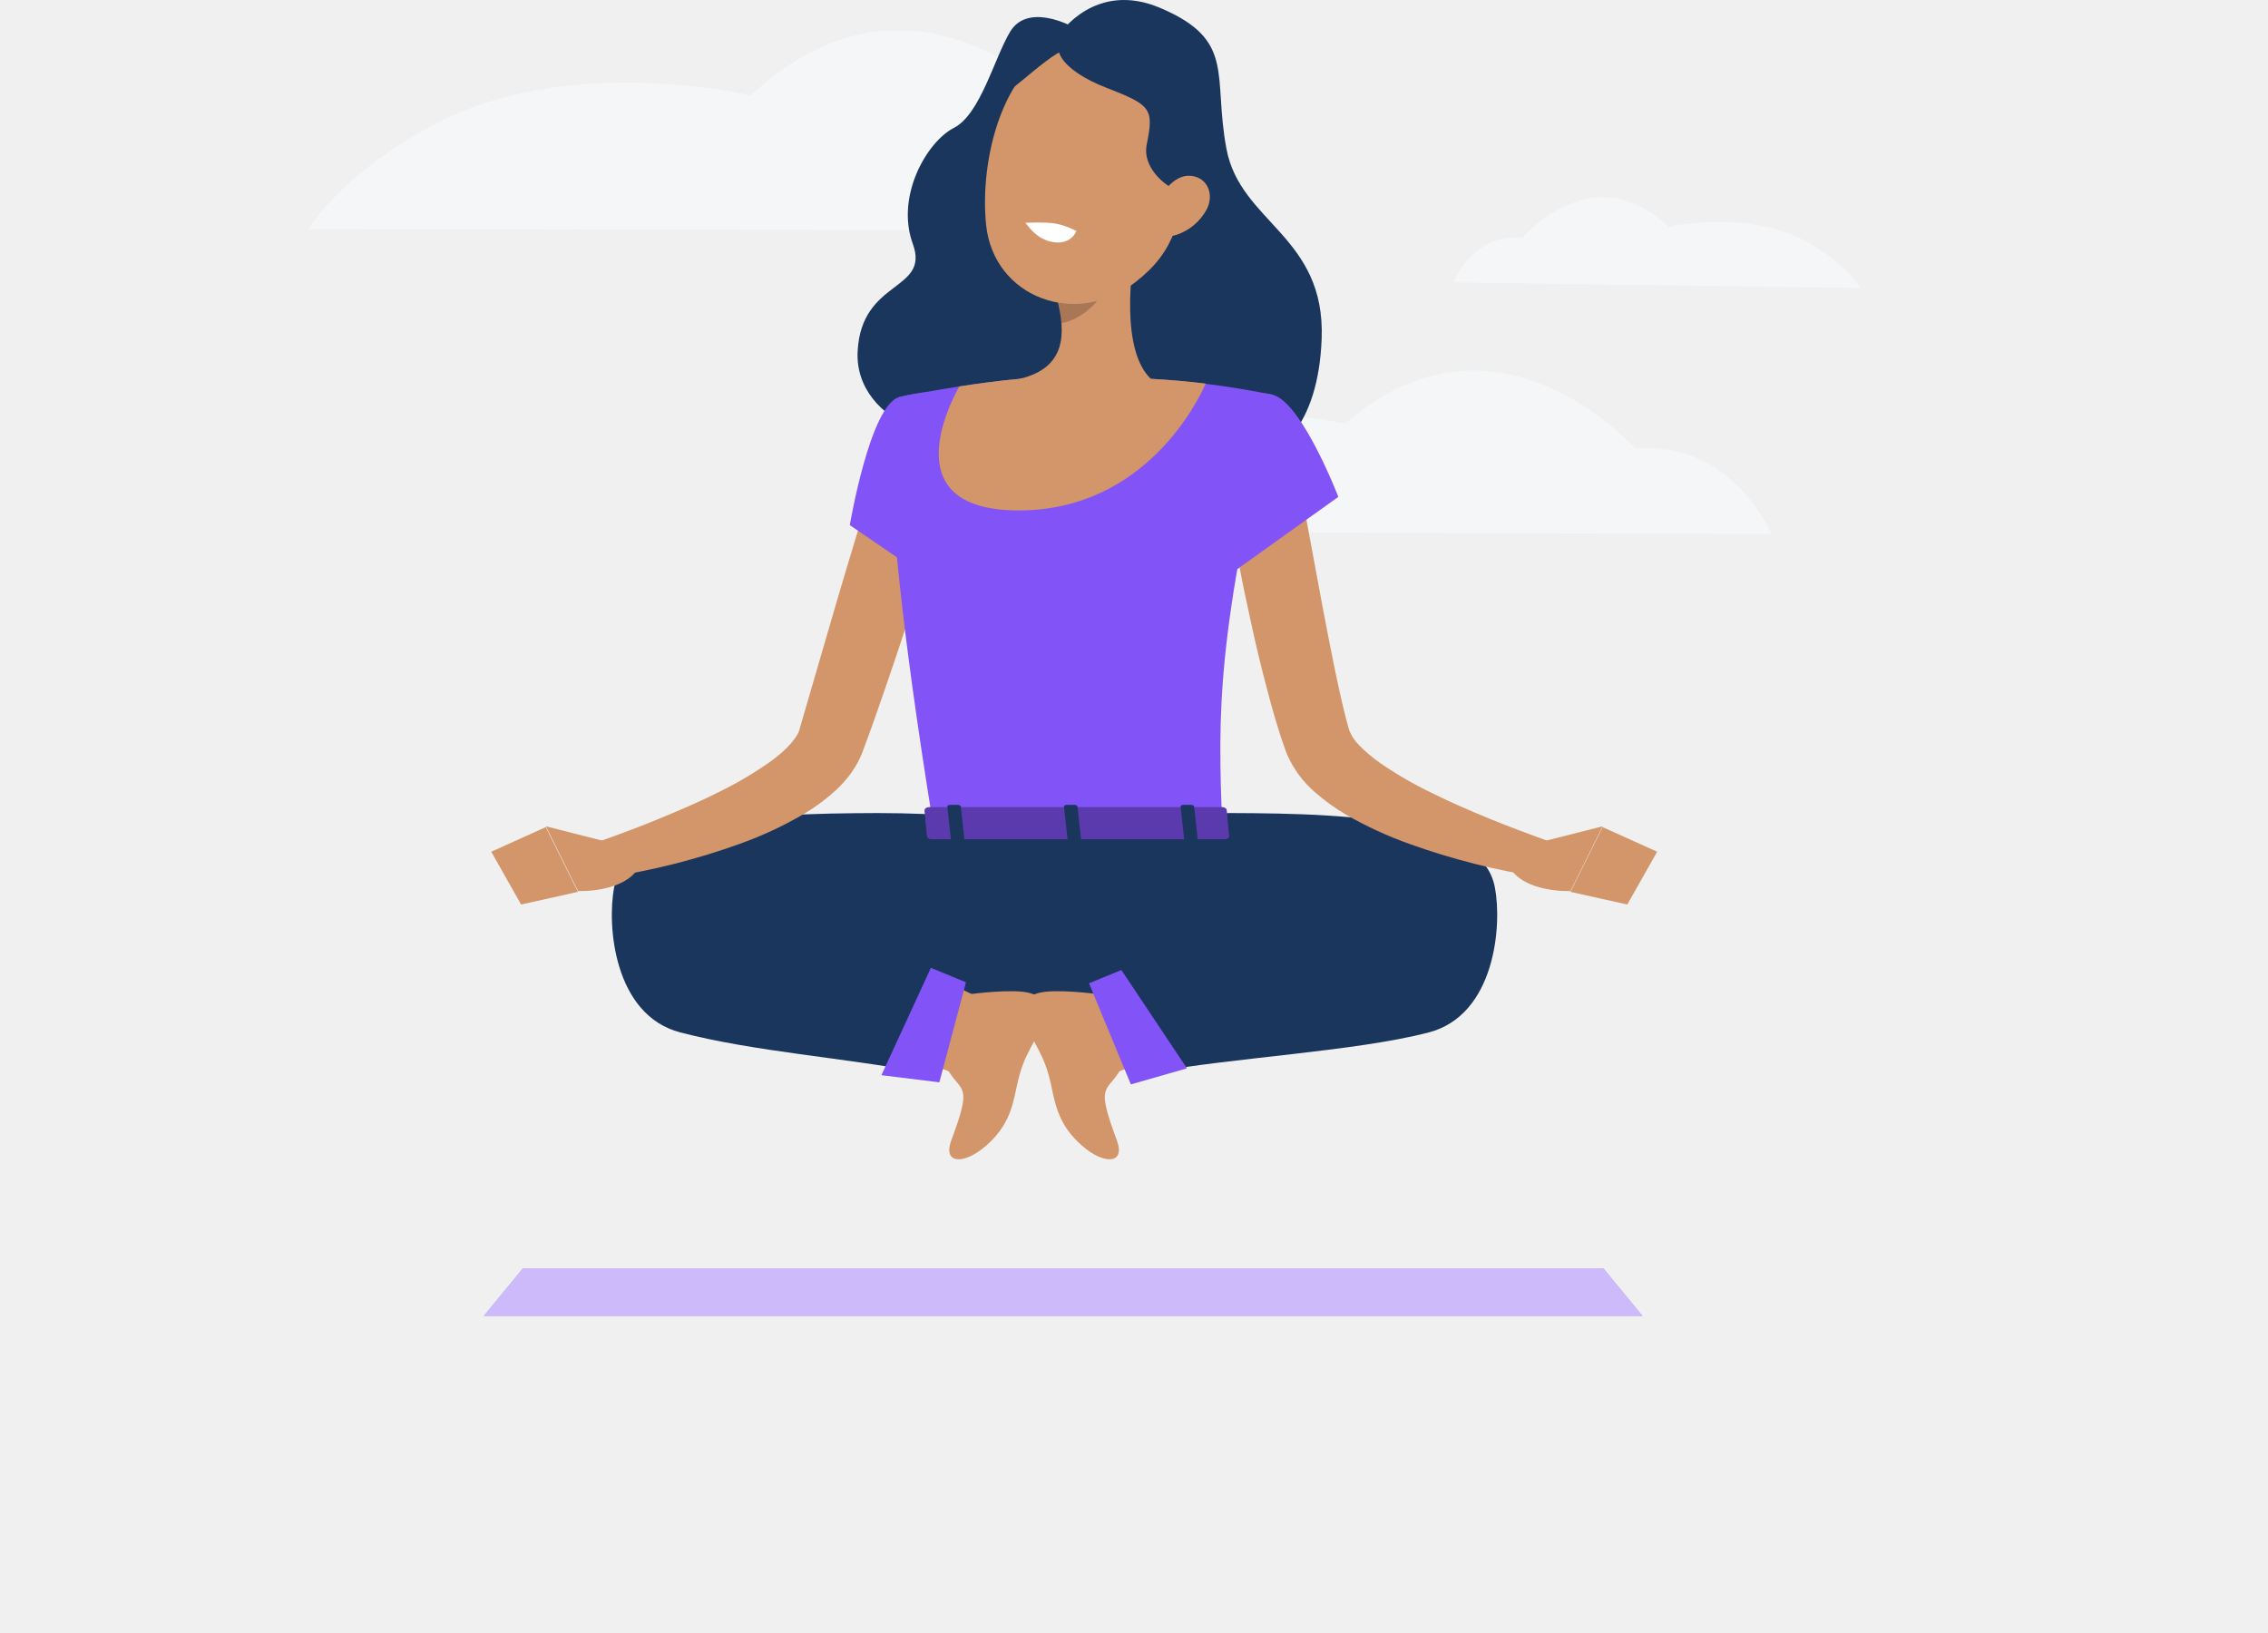
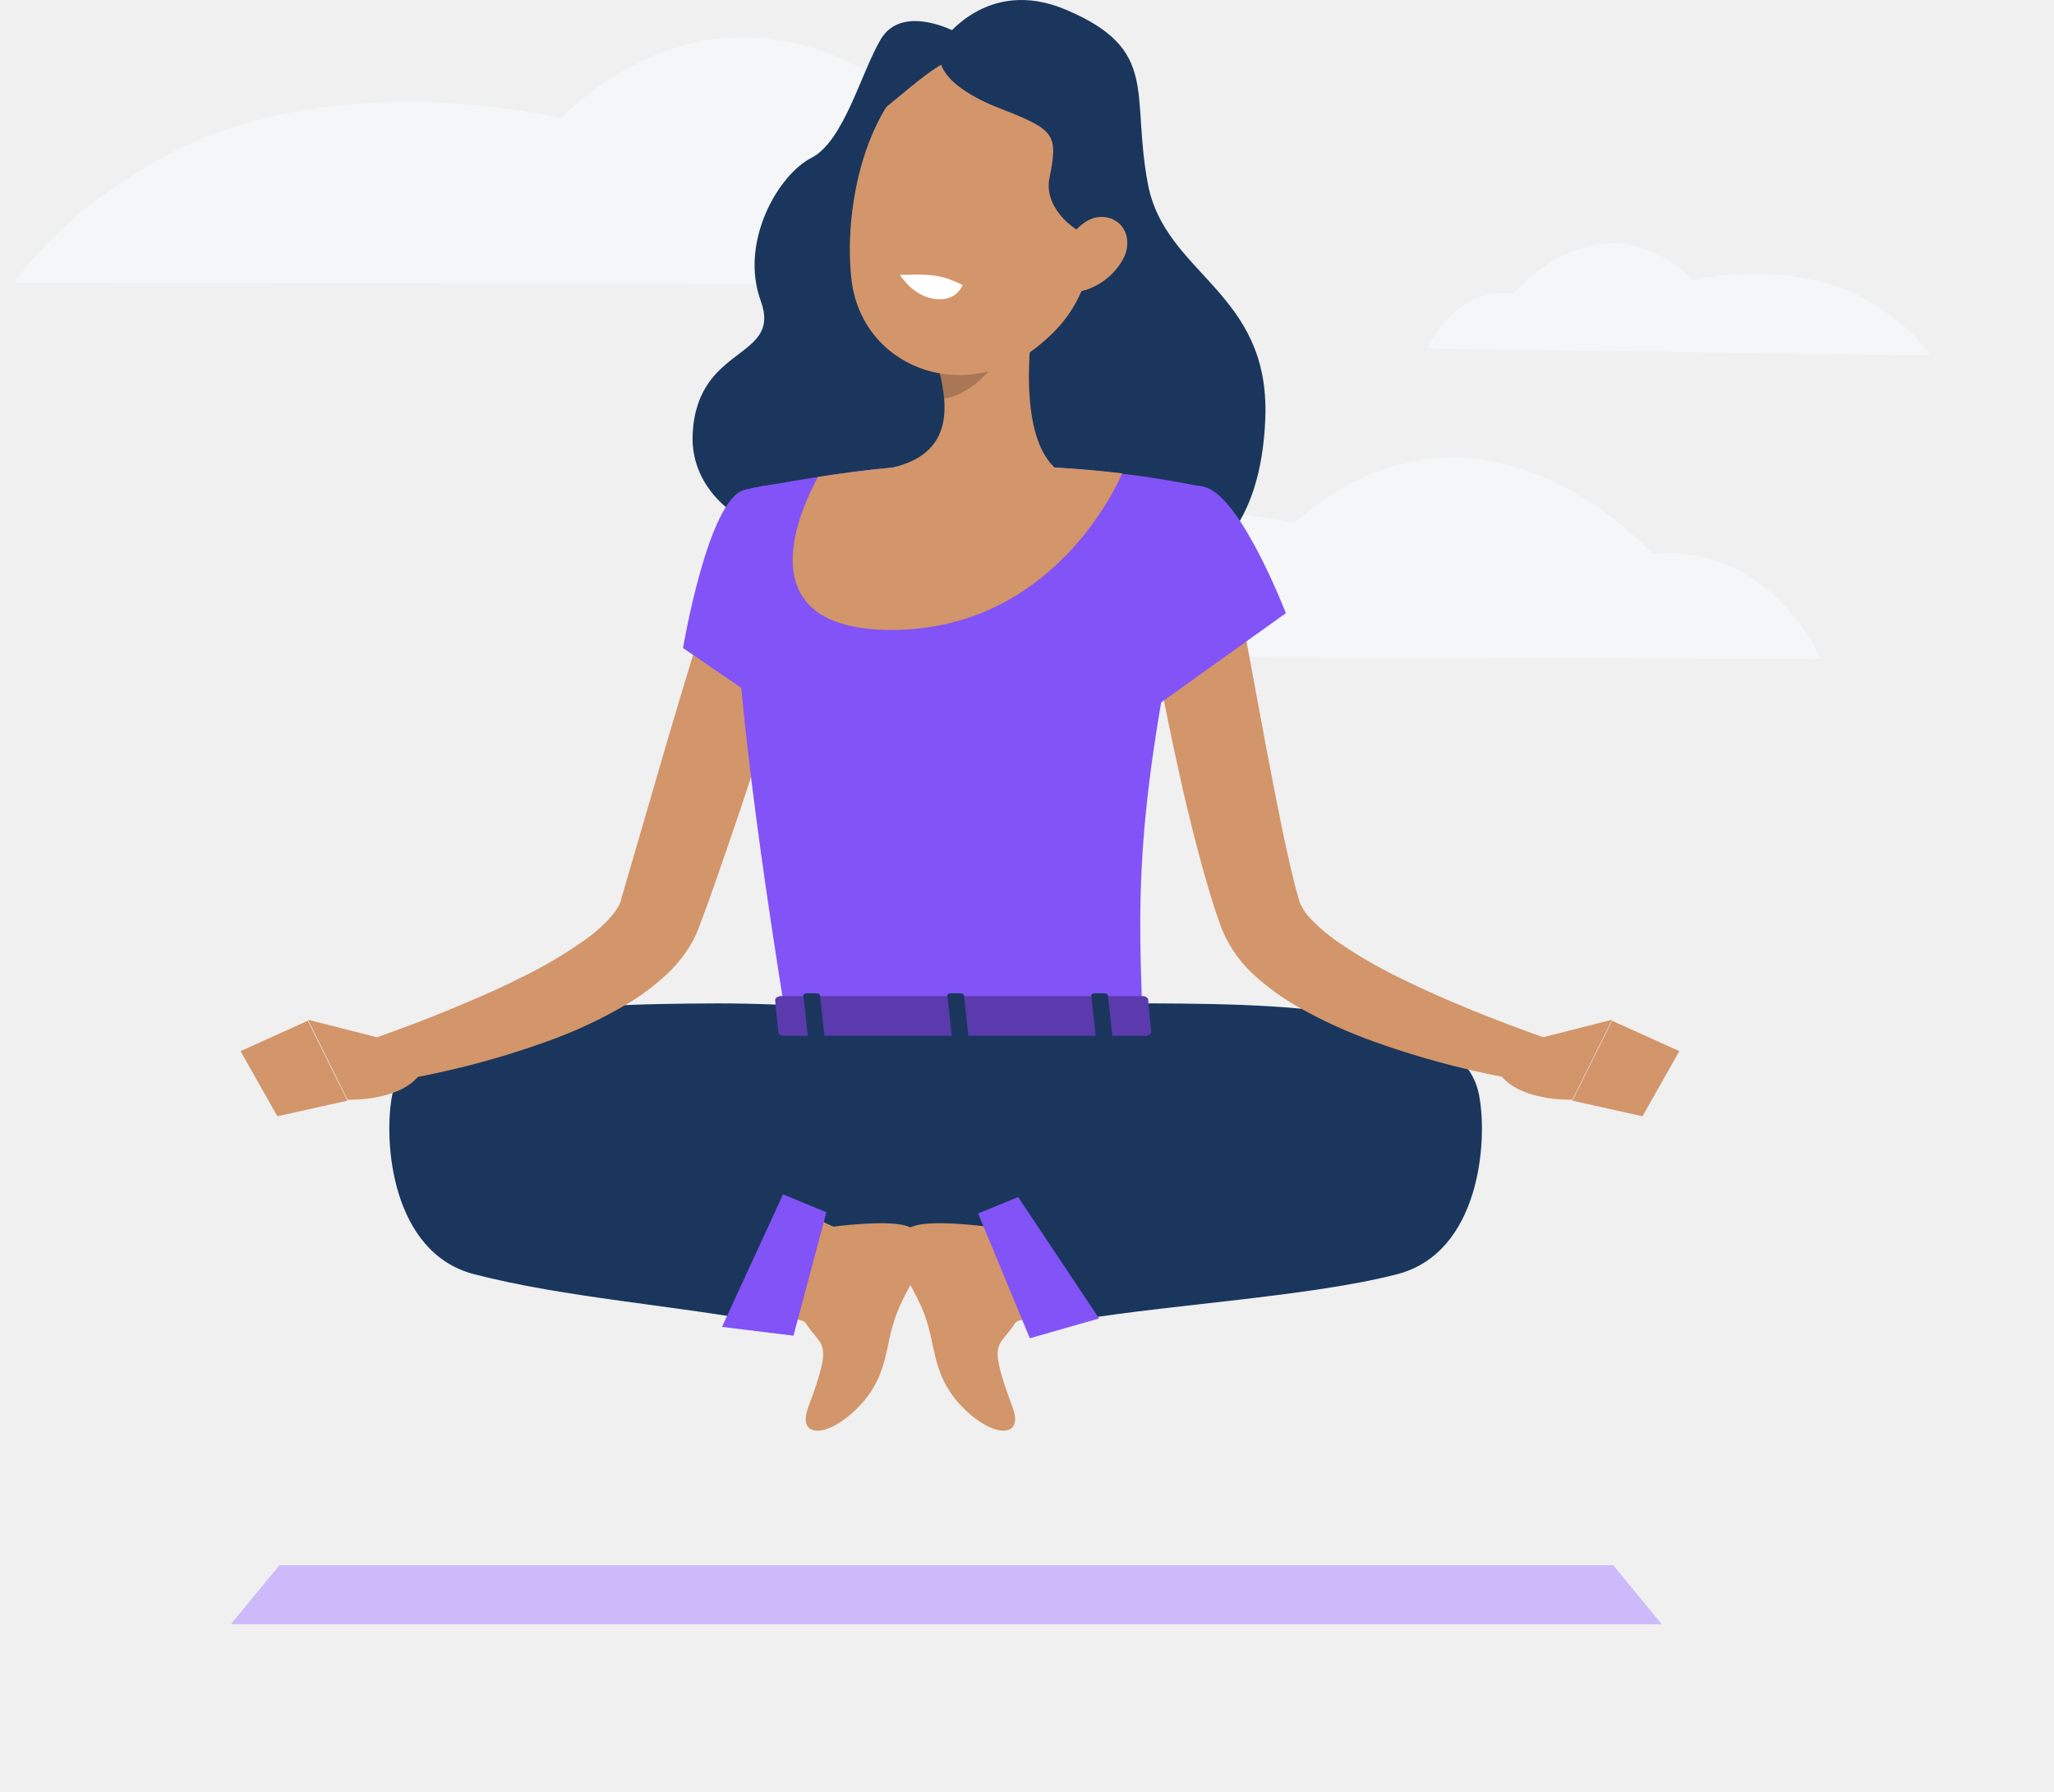
- <svg xmlns="http://www.w3.org/2000/svg" width="375" height="270" viewBox="0 0 375 270" fill="none">
-   <g opacity="0.5" clip-path="url(#clip0_1569_1809)">
-     <path d="M292.906 88.278C292.906 88.278 286.45 72.744 270.406 74.213C270.406 74.213 247.555 48.14 222.413 70.046C222.413 70.046 196.143 64.12 176.464 74.126C163.343 80.799 158.934 87.94 158.934 87.94L292.903 88.278H292.906Z" fill="#F8FCFF" />
-     <path d="M205.196 38.127C205.196 38.127 197.784 19.037 179.316 20.862C179.316 20.862 153.047 -11.169 124.083 15.798C124.083 15.798 93.854 8.542 71.192 20.869C56.083 29.088 51 37.872 51 37.872L205.196 38.127Z" fill="#F8FCFF" />
-     <path d="M240.286 46.681C240.286 46.681 243.655 38.396 251.703 39.321C251.703 39.321 263.394 25.514 275.851 37.488C275.851 37.488 289.098 34.529 298.906 40.064C305.444 43.756 307.604 47.627 307.604 47.627L240.29 46.684L240.286 46.681Z" fill="#F8FCFF" />
+ <svg xmlns="http://www.w3.org/2000/svg" width="172" height="150" viewBox="0 0 172 150" fill="none">
+   <g opacity="0.5" clip-path="url(#clip0_2313_2319)">
+     <path d="M152.441 55.174C152.441 55.174 148.406 45.465 138.379 46.383C138.379 46.383 124.097 30.087 108.383 43.779C108.383 43.779 91.965 40.075 79.665 46.329C71.464 50.499 68.709 54.962 68.709 54.962L152.439 55.174H152.441Z" fill="#F8FCFF" />
+     <path d="M97.622 23.83C97.622 23.83 92.99 11.898 81.448 13.039C81.448 13.039 65.029 -6.98 46.927 9.874C46.927 9.874 28.034 5.339 13.87 13.043C4.427 18.18 1.25 23.67 1.25 23.67L97.622 23.83Z" fill="#F8FCFF" />
+     <path d="M119.554 29.175C119.554 29.175 121.659 23.997 126.689 24.575C126.689 24.575 133.996 15.946 141.782 23.43C141.782 23.43 150.061 21.58 156.191 25.04C160.277 27.348 161.627 29.767 161.627 29.767L119.556 29.178L119.554 29.175Z" fill="#F8FCFF" />
  </g>
-   <path d="M271.57 217.569H80L86.466 209.707H265.103L271.57 217.569Z" fill="#8253F6" />
-   <path opacity="0.6" d="M271.57 217.569H80L86.466 209.707H265.103L271.57 217.569Z" fill="white" />
-   <path d="M117.088 146.798C140.902 146.196 156.353 164.337 156.353 164.337C154.018 171.77 152.522 177.334 152.522 177.334C139.498 174.871 124.686 173.877 112.492 170.703C101.483 167.839 100.334 152.964 101.547 146.716C102.76 140.468 109.008 139.009 115.155 136.975C122.169 134.649 135.54 134.467 145.125 134.43C155.231 134.43 168.511 135.342 175.388 136.893C175.388 136.893 189.981 136.245 200.825 136.428C207.155 135.361 203.342 145.676 193.291 154.468C188.327 158.865 182.451 162.106 176.084 163.959C169.717 165.812 163.019 166.231 156.471 165.185H156.389" fill="#1A365D" />
-   <path d="M231.625 146.798C207.811 146.196 186.679 164.337 186.679 164.337C189.014 171.77 190.509 177.334 190.509 177.334C203.534 174.871 224.028 173.877 236.222 170.703C247.24 167.839 248.38 152.964 247.167 146.716C245.954 140.468 239.706 139.009 233.559 136.975C226.545 134.649 213.174 134.467 203.588 134.43C193.483 134.43 180.203 135.342 173.326 136.893C173.326 136.893 158.733 136.245 147.898 136.428C141.559 135.361 145.371 145.676 155.422 154.468C160.381 158.858 166.25 162.096 172.608 163.949C178.967 165.802 185.656 166.224 192.197 165.185H192.279" fill="#1A365D" />
-   <path d="M156.462 82.187C154.401 89.216 152.227 96.209 149.941 103.165C148.801 106.649 147.642 110.124 146.439 113.589C145.235 117.055 144.067 120.494 142.736 123.996L142.571 124.434L142.352 124.963C142.207 125.309 142.042 125.638 141.878 125.966C141.547 126.576 141.182 127.167 140.784 127.736C140.055 128.755 139.227 129.699 138.312 130.554C136.706 132.043 134.948 133.361 133.068 134.485C129.661 136.498 126.069 138.18 122.342 139.51C115.229 142.074 107.882 143.935 100.407 145.065L99.011 139.155C102.331 137.969 105.751 136.71 109.044 135.342C112.336 133.974 115.602 132.606 118.712 131.019C121.747 129.56 124.655 127.848 127.404 125.902C129.976 124.078 132.028 121.789 132.238 120.43L138.33 99.516C140.392 92.521 142.508 85.525 144.715 78.539L156.462 82.187Z" fill="#D3956A" />
-   <path d="M101.392 139.447L90.256 136.619L95.564 147.327C95.564 147.327 103.116 147.655 105.597 143.451L101.392 139.447Z" fill="#D3956A" />
-   <path d="M180.231 6.149C176.236 3.257 169.669 0.831 167.024 5.237C164.379 9.642 162.099 18.918 157.694 21.161C153.288 23.405 148.044 32.407 150.926 40.315C153.808 48.222 142.417 46.088 141.805 58.1C141.194 70.112 158.296 76.186 169.094 70.257C179.893 64.329 187.491 33.392 186.807 21.161C186.123 8.93 180.231 6.149 180.231 6.149Z" fill="#1A365D" />
-   <path d="M175.214 5.619C175.214 5.619 181.07 -3.273 191.85 1.315C204.437 6.668 200.487 12.442 202.795 24.645C205.102 36.849 219.166 39.028 218.528 56.011C217.443 84.933 191.85 79.57 184.782 71.89C177.713 64.21 185.539 36.019 185.539 36.019L175.214 5.619Z" fill="#1A365D" />
-   <path d="M81.226 140.824L86.16 149.552L95.555 147.464L90.237 136.756L81.226 140.824Z" fill="#D3956A" />
-   <path d="M148.719 65.642C143.876 66.883 140.51 86.82 140.51 86.82L153.863 95.941C153.863 95.941 166.632 75.821 162.983 70.495C159.034 64.904 155.796 63.846 148.719 65.642Z" fill="#8253F6" />
-   <path d="M148.718 65.643C148.718 65.643 143.155 67.594 154.337 136.619H202.101C201.299 117.183 201.271 105.199 210.565 65.305C203.878 63.922 197.098 63.029 190.281 62.633C182.246 62.241 175.688 61.985 168.601 62.633C159.28 63.481 148.718 65.643 148.718 65.643Z" fill="#8253F6" />
-   <path d="M188.138 38.217C186.77 45.194 185.402 57.972 190.281 62.633C190.281 62.633 185.721 73.085 173.636 73.085C161.551 73.085 168.602 62.633 168.602 62.633C176.382 60.809 176.181 54.999 174.822 49.581L188.138 38.217Z" fill="#D3956A" />
-   <path d="M190.282 62.633C182.246 62.241 175.689 61.985 168.593 62.633C165.236 62.934 161.725 63.408 158.606 63.892C156.544 67.622 148.363 84.395 168.438 84.395C189.488 84.395 198.262 65.953 199.357 63.417C196.538 63.089 193.419 62.788 190.282 62.633Z" fill="#D3956A" />
-   <path opacity="0.2" d="M182.711 42.85L174.831 49.572C175.161 50.834 175.384 52.121 175.497 53.421C178.47 52.992 182.556 49.727 182.866 46.617C183.043 45.362 182.99 44.086 182.711 42.85Z" fill="black" />
-   <path d="M197.332 25.028C195.143 36.493 194.44 41.391 187.846 46.562C177.923 54.351 164.324 49.143 163.056 37.25C161.916 26.551 165.711 9.605 177.649 6.468C180.268 5.772 183.02 5.756 185.646 6.422C188.272 7.087 190.685 8.412 192.656 10.27C194.627 12.129 196.091 14.46 196.909 17.043C197.727 19.625 197.873 22.374 197.332 25.028Z" fill="#D3956A" />
-   <path d="M169.524 36.846C169.75 36.925 171.197 39.62 174.204 40.044C177.205 40.468 177.968 38.191 177.968 38.191C177.968 38.191 176.159 37.214 174.362 36.942C172.565 36.671 169.529 36.846 169.529 36.846H169.524Z" fill="white" />
-   <path d="M176.901 5.237C172.788 7.544 175.515 11.621 182.939 14.512C190.363 17.404 190.81 17.933 189.597 23.934C188.384 29.935 199.201 35.49 199.338 29.288C199.475 23.086 201.682 11.32 195.909 8.046C190.135 4.771 181.252 2.838 176.901 5.237Z" fill="#1A365D" />
-   <path d="M176.281 8.128C172.633 9.304 164.342 18.306 164.953 15.342C165.564 12.378 167.115 8.274 171.493 6.76C173.561 5.939 175.735 5.414 177.95 5.2L176.281 8.128Z" fill="#1A365D" />
-   <path d="M199.502 34.66C198.428 36.637 196.641 38.131 194.504 38.837C191.668 39.749 190.236 37.295 191.011 34.614C191.713 32.197 194.021 28.813 196.876 29.069C199.73 29.324 200.788 32.234 199.502 34.66Z" fill="#D3956A" />
-   <path d="M153.818 175.975L158.187 163.507C158.351 163.051 160.239 164.246 160.704 164.337C160.704 164.337 167.553 163.425 170.281 164.191C173.008 164.957 172.889 166.708 172.387 168.569C171.229 172.892 169.359 173.713 168.155 179.441C167.417 182.934 166.815 186.153 162.993 189.473C159.345 192.638 155.843 192.447 157.284 188.561C160.749 179.295 159.108 180.672 156.919 177.224C156.518 176.641 153.581 176.632 153.818 175.975Z" fill="#D3956A" />
-   <path d="M188.148 175.975L183.77 163.507C183.606 163.051 181.718 164.246 181.252 164.337C181.252 164.337 174.403 163.425 171.676 164.191C168.949 164.957 169.067 166.708 169.569 168.569C170.727 172.892 172.597 173.713 173.801 179.441C174.54 182.934 175.142 186.153 178.963 189.473C182.611 192.638 186.114 192.447 184.673 188.561C181.207 179.295 182.849 180.672 185.037 177.224C185.439 176.641 188.376 176.632 188.148 175.975Z" fill="#D3956A" />
-   <path d="M155.313 178.948L159.718 162.412L153.918 160.014L145.736 177.772L155.313 178.948Z" fill="#8253F6" />
-   <path d="M186.98 179.295L180.058 162.576L185.411 160.378L196.256 176.64L186.98 179.295Z" fill="#8253F6" />
-   <path d="M202.813 133.819L203.196 138.088C203.361 138.425 202.968 138.763 202.421 138.763H154.1C153.671 138.763 153.316 138.553 153.288 138.279L152.86 134.002C152.86 133.71 153.206 133.454 153.671 133.454H202.011C202.165 133.437 202.321 133.462 202.463 133.526C202.604 133.59 202.725 133.692 202.813 133.819Z" fill="#8253F6" />
-   <path opacity="0.3" d="M202.813 133.819L203.196 138.088C203.361 138.425 202.968 138.763 202.421 138.763H154.1C153.671 138.763 153.316 138.553 153.288 138.279L152.86 134.002C152.86 133.71 153.206 133.454 153.671 133.454H202.011C202.165 133.437 202.321 133.462 202.463 133.526C202.604 133.59 202.725 133.692 202.813 133.819Z" fill="black" />
-   <path d="M196.319 139.228H197.615C197.87 139.228 198.071 139.091 198.052 138.927L197.441 133.372C197.441 133.208 197.204 133.08 196.94 133.08H195.644C195.389 133.08 195.188 133.208 195.207 133.372L195.818 138.927C195.836 139.091 196.055 139.228 196.319 139.228Z" fill="#1A365D" />
-   <path d="M157.748 139.228H159.044C159.299 139.228 159.49 139.091 159.472 138.927L158.87 133.372C158.87 133.208 158.624 133.08 158.369 133.08H157.073C156.818 133.08 156.617 133.208 156.636 133.372L157.247 138.927C157.265 139.091 157.484 139.228 157.748 139.228Z" fill="#1A365D" />
-   <path d="M177.029 139.228H178.324C178.589 139.228 178.781 139.091 178.762 138.927L178.16 133.372C178.16 133.208 177.914 133.08 177.659 133.08H176.364C176.099 133.08 175.908 133.208 175.926 133.372L176.528 138.927C176.546 139.091 176.774 139.228 177.029 139.228Z" fill="#1A365D" />
-   <path d="M214.807 79.451L218.719 100.538C219.385 104.04 220.06 107.533 220.772 110.99C221.118 112.714 221.519 114.419 221.893 116.107L222.495 118.597L223.079 120.731C223.45 121.686 224.026 122.549 224.766 123.257C225.798 124.31 226.925 125.266 228.132 126.112C230.872 128.005 233.757 129.679 236.76 131.119C239.843 132.652 243.062 134.047 246.318 135.379C249.574 136.71 252.94 137.96 256.205 139.136L254.81 145.047C247.432 143.926 240.181 142.093 233.157 139.574C229.487 138.275 225.943 136.645 222.568 134.704C220.725 133.624 218.99 132.368 217.388 130.955C215.421 129.261 213.862 127.144 212.827 124.762L212.618 124.242L212.481 123.85L212.235 123.157L211.751 121.752L210.903 119.016C210.368 117.192 209.872 115.398 209.416 113.635C208.474 110.072 207.62 106.509 206.853 102.946C205.266 95.813 203.907 88.708 202.74 81.494L214.807 79.451Z" fill="#D3956A" />
-   <path d="M210.566 65.305C215.354 66.755 221.282 82.151 221.282 82.151L202.713 95.43C202.713 95.43 195.763 82.753 197.779 76.569C199.867 70.13 205.102 63.645 210.566 65.305Z" fill="#8253F6" />
-   <path d="M253.834 139.447L264.989 136.619L259.672 147.327C259.672 147.327 252.129 147.655 249.639 143.451L253.834 139.447Z" fill="#D3956A" />
-   <path d="M274 140.824L269.065 149.552L259.671 147.464L264.988 136.756L274 140.824Z" fill="#D3956A" />
+   <path d="M139.106 135.981H19.375L23.417 131.067H135.065L139.106 135.981Z" fill="#8253F6" />
+   <path opacity="0.6" d="M139.106 135.981H19.375L23.417 131.067H135.065L139.106 135.981Z" fill="white" />
+   <path d="M42.555 91.749C57.439 91.373 67.096 102.711 67.096 102.711C65.636 107.356 64.701 110.834 64.701 110.834C56.561 109.295 47.304 108.673 39.682 106.69C32.802 104.9 32.084 95.602 32.842 91.698C33.6 87.793 37.505 86.881 41.347 85.609C45.73 84.156 54.087 84.042 60.078 84.019C66.394 84.019 74.694 84.589 78.992 85.558C78.992 85.558 88.113 85.153 94.891 85.267C98.847 84.6 96.464 91.048 90.182 96.543C87.08 99.29 83.407 101.316 79.428 102.474C75.448 103.633 71.262 103.894 67.17 103.241H67.118" fill="#1A365D" />
+   <path d="M114.141 91.749C99.257 91.373 86.05 102.711 86.05 102.711C87.509 107.356 88.444 110.834 88.444 110.834C96.584 109.295 109.393 108.673 117.014 106.69C123.9 104.9 124.613 95.602 123.855 91.698C123.097 87.793 119.192 86.881 115.35 85.609C110.966 84.156 102.609 84.042 96.618 84.019C90.302 84.019 82.002 84.589 77.704 85.558C77.704 85.558 68.584 85.153 61.812 85.267C57.85 84.6 60.233 91.048 66.514 96.543C69.614 99.286 73.282 101.31 77.256 102.468C81.23 103.626 85.41 103.89 89.498 103.241H89.55" fill="#1A365D" />
+   <path d="M67.165 51.367C65.876 55.76 64.518 60.13 63.089 64.478C62.376 66.656 61.652 68.827 60.9 70.993C60.147 73.16 59.418 75.309 58.586 77.498L58.483 77.771L58.346 78.102C58.255 78.319 58.152 78.524 58.05 78.729C57.843 79.11 57.614 79.48 57.366 79.835C56.91 80.472 56.393 81.062 55.821 81.596C54.817 82.527 53.718 83.351 52.543 84.053C50.414 85.311 48.169 86.363 45.839 87.194C41.394 88.797 36.802 89.959 32.13 90.666L31.258 86.972C33.333 86.231 35.47 85.444 37.528 84.589C39.586 83.734 41.627 82.879 43.571 81.887C45.468 80.975 47.285 79.905 49.003 78.689C50.611 77.549 51.893 76.118 52.024 75.269L55.832 62.198C57.12 57.826 58.443 53.453 59.822 49.087L67.165 51.367Z" fill="#D3956A" />
+   <path d="M32.745 87.154L25.785 85.387L29.103 92.079C29.103 92.079 33.823 92.284 35.373 89.656L32.745 87.154Z" fill="#D3956A" />
+   <path d="M82.02 3.843C79.523 2.036 75.419 0.519 73.766 3.273C72.113 6.026 70.688 11.823 67.934 13.225C65.181 14.628 61.903 20.254 63.705 25.196C65.506 30.139 58.386 28.805 58.004 36.312C57.622 43.819 68.31 47.616 75.06 43.911C81.809 40.205 86.557 20.87 86.13 13.225C85.702 5.581 82.02 3.843 82.02 3.843Z" fill="#1A365D" />
+   <path d="M78.885 3.512C78.885 3.512 82.544 -2.046 89.282 0.822C97.149 4.168 94.681 7.776 96.123 15.403C97.565 23.03 106.355 24.393 105.956 35.007C105.278 53.083 89.282 49.731 84.865 44.931C80.447 40.132 85.338 22.512 85.338 22.512L78.885 3.512Z" fill="#1A365D" />
+   <path d="M20.142 88.015L23.226 93.47L29.097 92.165L25.774 85.473L20.142 88.015Z" fill="#D3956A" />
+   <path d="M62.325 41.027C59.298 41.802 57.194 54.263 57.194 54.263L65.54 59.963C65.54 59.963 73.52 47.388 71.24 44.059C68.772 40.565 66.748 39.904 62.325 41.027Z" fill="#8253F6" />
+   <path d="M62.324 41.027C62.324 41.027 58.847 42.247 65.835 85.387H95.689C95.187 73.24 95.17 65.749 100.978 40.816C96.799 39.952 92.562 39.394 88.301 39.146C83.279 38.901 79.18 38.741 74.751 39.146C68.925 39.676 62.324 41.027 62.324 41.027Z" fill="#8253F6" />
+   <path d="M86.962 23.886C86.107 28.247 85.251 36.233 88.301 39.146C88.301 39.146 85.451 45.678 77.898 45.678C70.345 45.678 74.751 39.146 74.751 39.146C79.614 38.006 79.488 34.374 78.639 30.988L86.962 23.886Z" fill="#D3956A" />
+   <path d="M88.301 39.146C83.279 38.901 79.181 38.741 74.746 39.146C72.648 39.334 70.453 39.63 68.504 39.932C67.216 42.264 62.102 52.747 74.649 52.747C87.805 52.747 93.289 41.221 93.973 39.636C92.212 39.431 90.262 39.243 88.301 39.146Z" fill="#D3956A" />
+   <path opacity="0.2" d="M83.57 26.781L78.644 30.982C78.851 31.771 78.99 32.576 79.061 33.388C80.919 33.12 83.473 31.079 83.667 29.136C83.777 28.351 83.744 27.554 83.57 26.781Z" fill="black" />
+   <path d="M92.707 15.643C91.339 22.808 90.9 25.869 86.778 29.102C80.576 33.97 72.077 30.715 71.285 23.282C70.572 16.595 72.943 6.004 80.405 4.043C82.042 3.608 83.762 3.598 85.403 4.014C87.045 4.43 88.552 5.258 89.784 6.419C91.016 7.581 91.931 9.038 92.443 10.652C92.954 12.266 93.045 13.984 92.707 15.643Z" fill="#D3956A" />
+   <path d="M75.328 23.029C75.469 23.078 76.374 24.763 78.253 25.028C80.129 25.292 80.606 23.869 80.606 23.869C80.606 23.869 79.475 23.258 78.352 23.089C77.229 22.919 75.332 23.029 75.332 23.029H75.328Z" fill="white" />
+   <path d="M79.938 3.273C77.367 4.715 79.072 7.263 83.712 9.07C88.352 10.877 88.631 11.208 87.873 14.959C87.115 18.709 93.876 22.181 93.961 18.305C94.046 14.428 95.426 7.075 91.818 5.029C88.209 2.982 82.657 1.774 79.938 3.273Z" fill="#1A365D" />
+   <path d="M79.551 5.08C77.271 5.815 72.089 11.441 72.471 9.589C72.853 7.736 73.822 5.171 76.558 4.225C77.851 3.712 79.21 3.384 80.594 3.25L79.551 5.08Z" fill="#1A365D" />
+   <path d="M94.064 21.663C93.393 22.898 92.276 23.832 90.941 24.273C89.168 24.843 88.273 23.31 88.757 21.634C89.196 20.123 90.639 18.009 92.423 18.168C94.207 18.328 94.868 20.146 94.064 21.663Z" fill="#D3956A" />
+   <path d="M65.511 109.984L68.242 102.192C68.344 101.907 69.525 102.653 69.815 102.71C69.815 102.71 74.096 102.14 75.801 102.619C77.505 103.098 77.431 104.192 77.117 105.355C76.394 108.057 75.225 108.57 74.472 112.15C74.011 114.333 73.635 116.346 71.246 118.421C68.966 120.399 66.777 120.279 67.678 117.851C69.844 112.059 68.818 112.92 67.45 110.765C67.199 110.4 65.363 110.394 65.511 109.984Z" fill="#D3956A" />
+   <path d="M86.967 109.984L84.231 102.192C84.129 101.907 82.949 102.653 82.658 102.71C82.658 102.71 78.377 102.14 76.672 102.619C74.968 103.098 75.042 104.192 75.356 105.355C76.08 108.057 77.248 108.57 78.001 112.15C78.462 114.333 78.839 116.346 81.227 118.421C83.507 120.399 85.696 120.279 84.796 117.851C82.629 112.059 83.656 112.92 85.024 110.765C85.274 110.4 87.11 110.394 86.967 109.984Z" fill="#D3956A" />
+   <path d="M66.445 111.843L69.199 101.508L65.573 100.009L60.46 111.107L66.445 111.843Z" fill="#8253F6" />
+   <path d="M86.238 112.059L81.911 101.61L85.257 100.236L92.035 110.4L86.238 112.059Z" fill="#8253F6" />
+   <path d="M96.134 83.637L96.374 86.305C96.476 86.516 96.231 86.727 95.889 86.727H65.688C65.42 86.727 65.198 86.596 65.181 86.425L64.913 83.751C64.913 83.569 65.13 83.409 65.42 83.409H95.632C95.729 83.398 95.826 83.414 95.915 83.454C96.003 83.494 96.079 83.557 96.134 83.637Z" fill="#8253F6" />
+   <path opacity="0.3" d="M96.134 83.637L96.374 86.305C96.476 86.516 96.231 86.727 95.889 86.727H65.688C65.42 86.727 65.198 86.596 65.181 86.425L64.913 83.751C64.913 83.569 65.13 83.409 65.42 83.409H95.632C95.729 83.398 95.826 83.414 95.915 83.454C96.003 83.494 96.079 83.557 96.134 83.637Z" fill="black" />
+   <path d="M92.075 87.017H92.885C93.044 87.017 93.169 86.932 93.158 86.829L92.776 83.358C92.776 83.255 92.628 83.175 92.463 83.175H91.653C91.494 83.175 91.368 83.255 91.38 83.358L91.761 86.829C91.773 86.932 91.91 87.017 92.075 87.017Z" fill="#1A365D" />
+   <path d="M67.968 87.017H68.777C68.937 87.017 69.056 86.932 69.045 86.829L68.669 83.358C68.669 83.255 68.515 83.175 68.355 83.175H67.546C67.386 83.175 67.261 83.255 67.272 83.358L67.654 86.829C67.665 86.932 67.802 87.017 67.968 87.017Z" fill="#1A365D" />
+   <path d="M80.019 87.017H80.828C80.993 87.017 81.113 86.932 81.102 86.829L80.725 83.358C80.725 83.255 80.572 83.175 80.412 83.175H79.603C79.437 83.175 79.317 83.255 79.329 83.358L79.705 86.829C79.716 86.932 79.859 87.017 80.019 87.017Z" fill="#1A365D" />
+   <path d="M103.63 49.657L106.075 62.836C106.491 65.025 106.913 67.208 107.358 69.369C107.574 70.446 107.825 71.512 108.059 72.567L108.435 74.123L108.8 75.457C109.032 76.054 109.392 76.593 109.854 77.036C110.499 77.694 111.203 78.291 111.958 78.82C113.67 80.003 115.474 81.049 117.35 81.95C119.277 82.907 121.289 83.779 123.324 84.612C125.359 85.444 127.463 86.225 129.504 86.96L128.631 90.654C124.021 89.954 119.489 88.808 115.099 87.234C112.805 86.422 110.59 85.403 108.481 84.19C107.328 83.515 106.244 82.73 105.243 81.847C104.013 80.788 103.039 79.465 102.393 77.976L102.261 77.651L102.176 77.406L102.022 76.973L101.72 76.095L101.19 74.385C100.855 73.245 100.546 72.124 100.261 71.022C99.671 68.795 99.138 66.568 98.659 64.341C97.667 59.883 96.817 55.443 96.088 50.934L103.63 49.657Z" fill="#D3956A" />
+   <path d="M100.979 40.816C103.972 41.722 107.677 51.344 107.677 51.344L96.071 59.644C96.071 59.644 91.727 51.721 92.987 47.856C94.292 43.831 97.564 39.778 100.979 40.816Z" fill="#8253F6" />
+   <path d="M128.022 87.154L134.993 85.387L131.67 92.079C131.67 92.079 126.956 92.284 125.399 89.656L128.022 87.154Z" fill="#D3956A" />
+   <path d="M140.625 88.015L137.541 93.47L131.67 92.165L134.993 85.473L140.625 88.015Z" fill="#D3956A" />
  <defs>
-     <clipPath id="clip0_1569_1809">
-       <rect width="273" height="151" fill="white" transform="translate(51 5)" />
+     <clipPath id="clip0_2313_2319">
+       <rect width="170.625" height="94.375" fill="white" transform="translate(1.25 3.125)" />
    </clipPath>
  </defs>
</svg>
